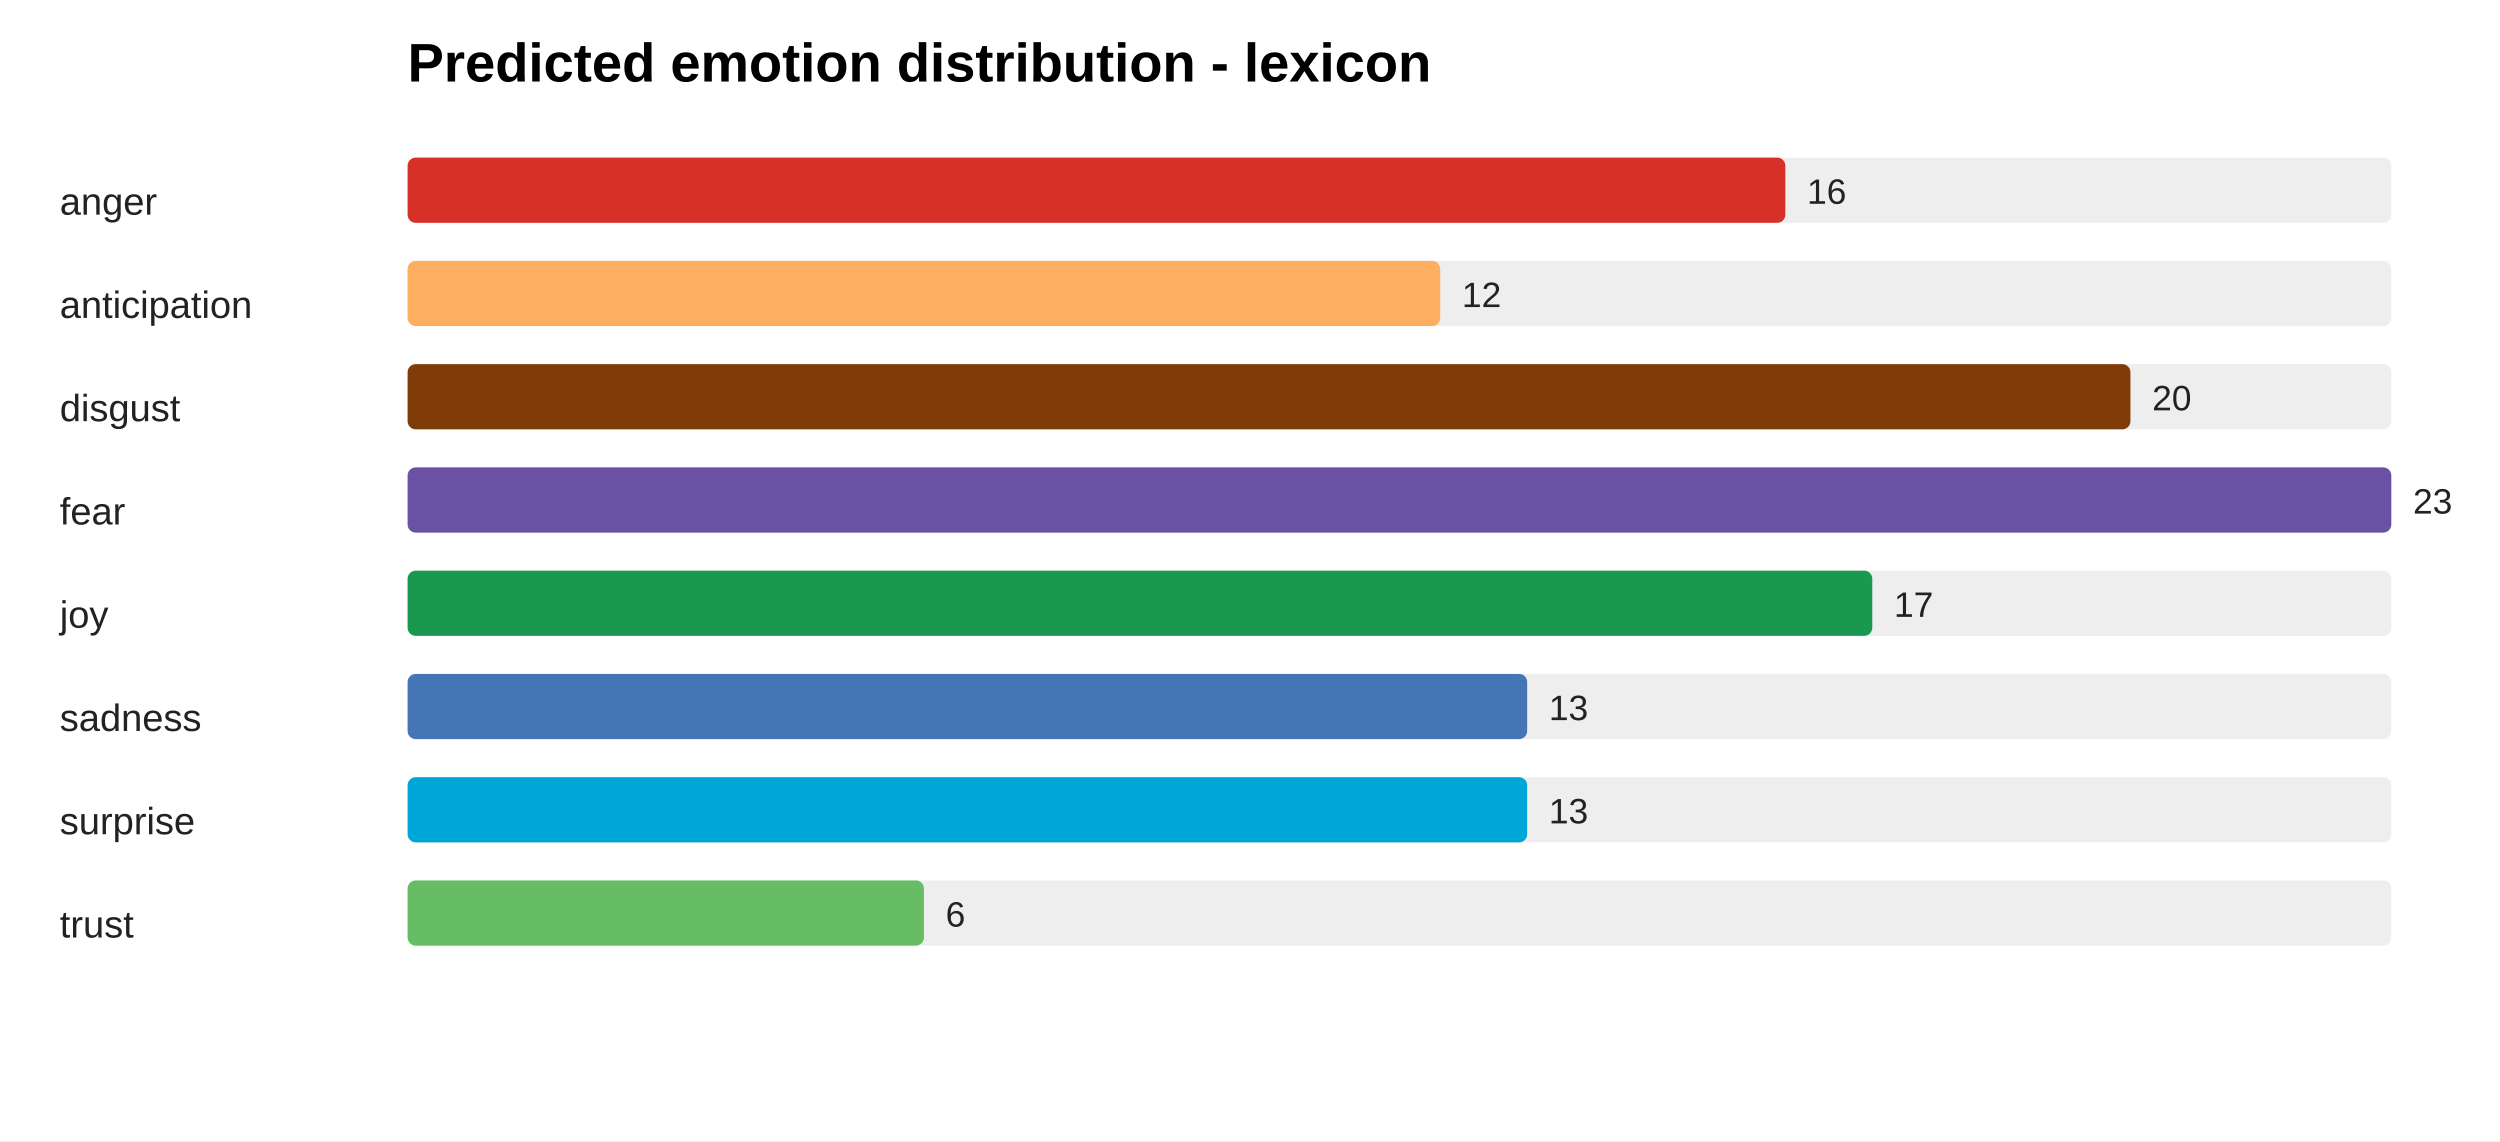
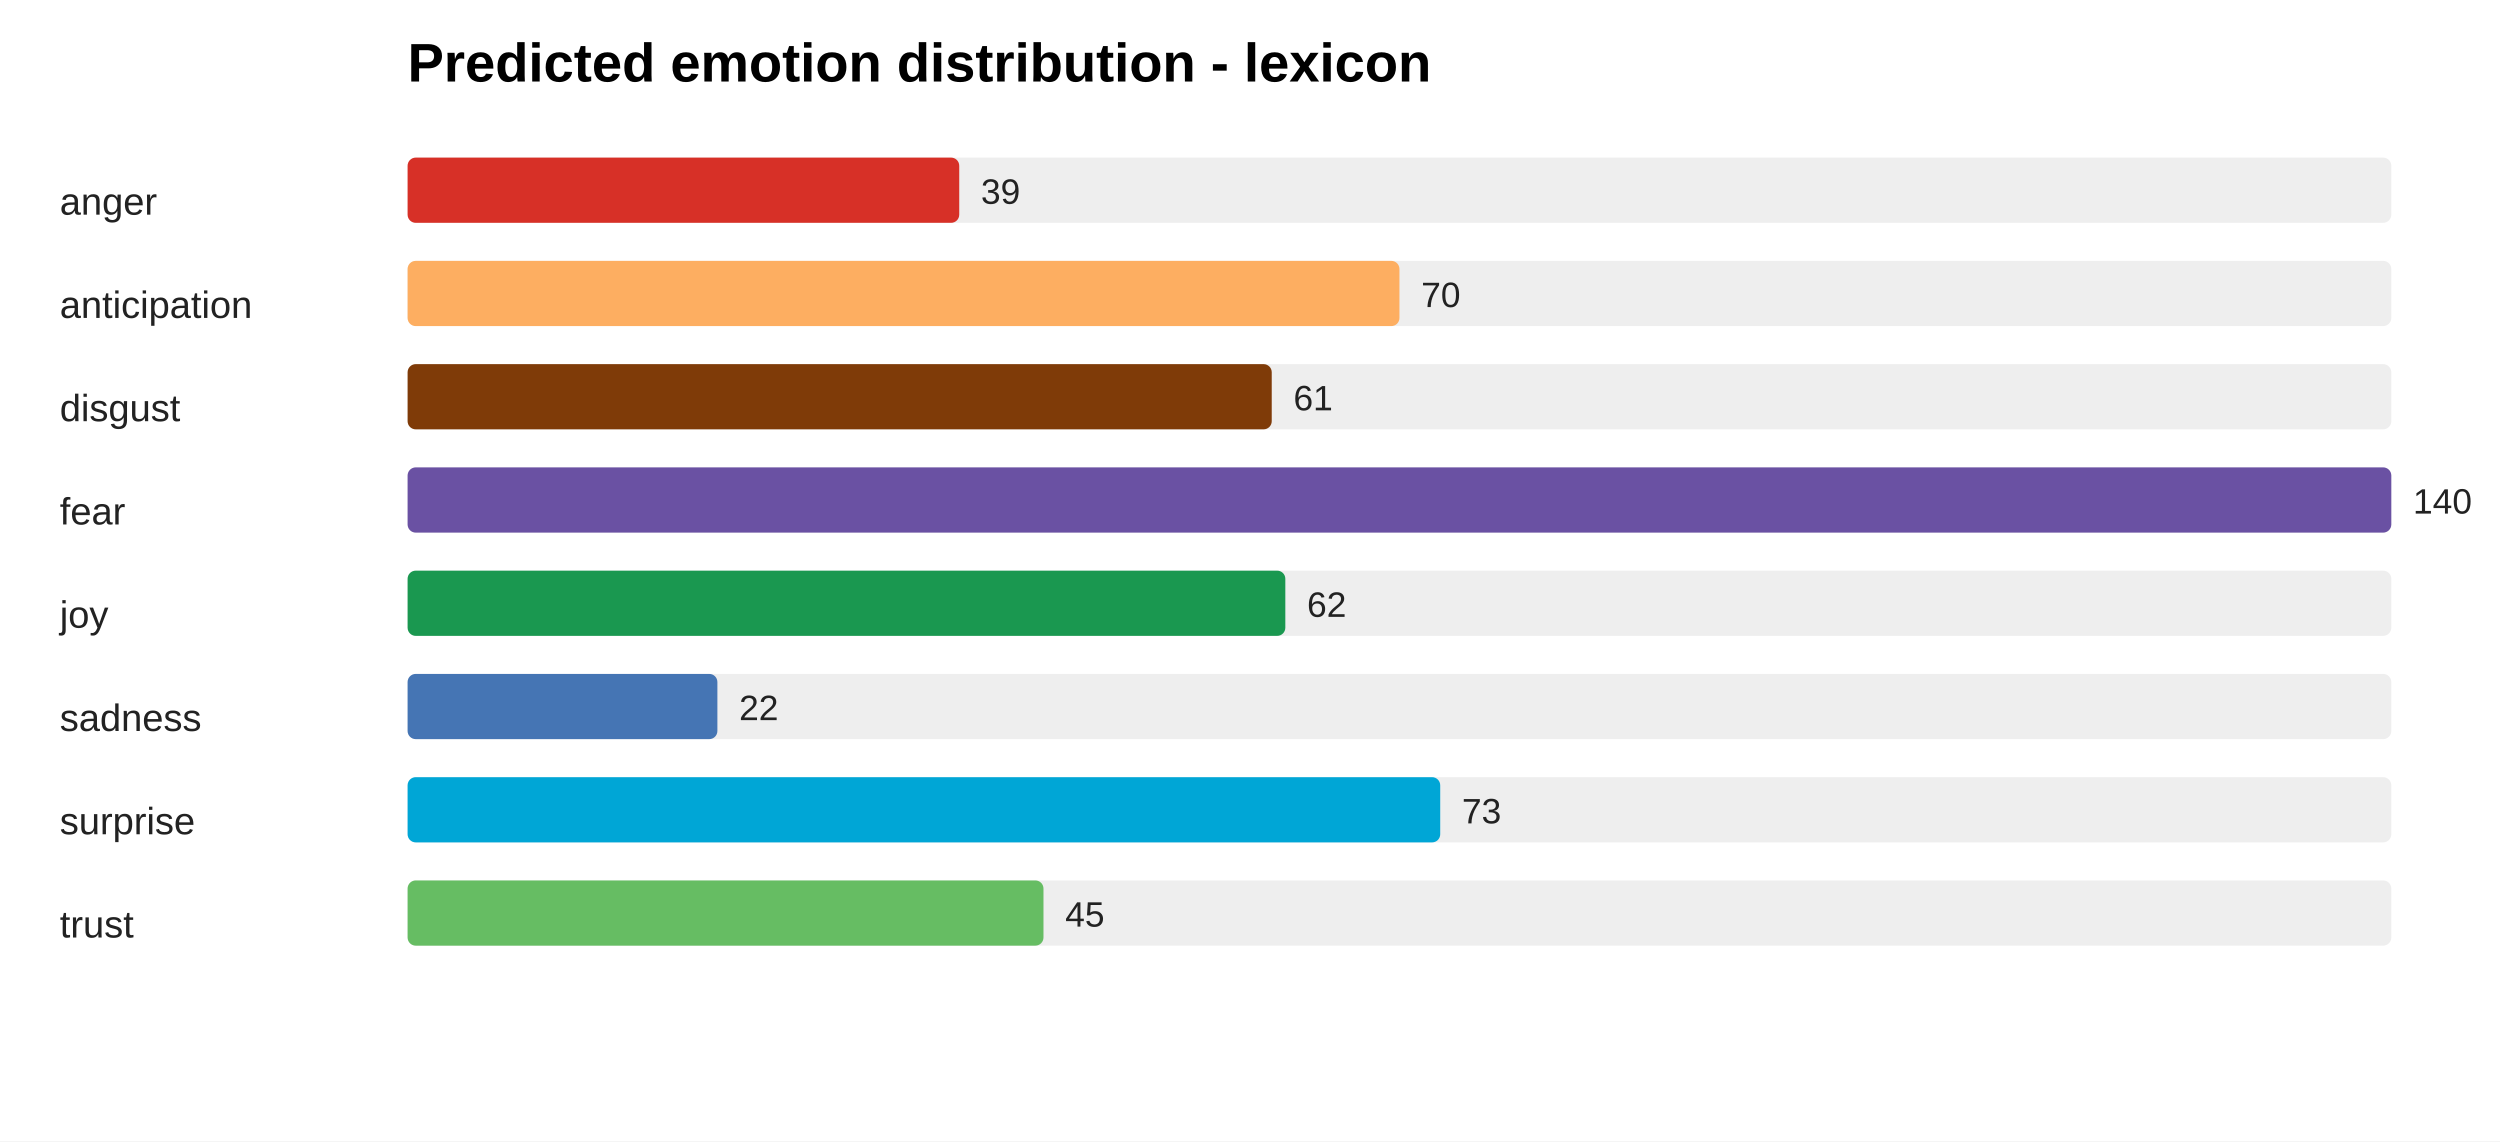
<svg xmlns="http://www.w3.org/2000/svg" width="920" height="420" viewBox="0 0 920 420">
  <rect width="100%" height="100%" fill="#ffffff" />
  <text x="150" y="30" font-family="Arial, sans-serif" font-size="20" font-weight="700">Predicted emotion distribution - lexicon</text>
  <text x="22" y="79" font-family="Arial, sans-serif" font-size="14" fill="#222">anger</text>
  <rect x="150" y="58" width="730" height="24" rx="3" fill="#eeeeee" />
-   <rect x="150" y="58" width="507" height="24" rx="3" fill="#d73027" />
-   <text x="665" y="75" font-family="Arial, sans-serif" font-size="13" fill="#222">16</text>
+   <rect x="150" y="58" width="203" height="24" rx="3" fill="#d73027" />
+   <text x="361" y="75" font-family="Arial, sans-serif" font-size="13" fill="#222">39</text>
  <text x="22" y="117" font-family="Arial, sans-serif" font-size="14" fill="#222">anticipation</text>
  <rect x="150" y="96" width="730" height="24" rx="3" fill="#eeeeee" />
-   <rect x="150" y="96" width="380" height="24" rx="3" fill="#fdae61" />
-   <text x="538" y="113" font-family="Arial, sans-serif" font-size="13" fill="#222">12</text>
+   <rect x="150" y="96" width="365" height="24" rx="3" fill="#fdae61" />
+   <text x="523" y="113" font-family="Arial, sans-serif" font-size="13" fill="#222">70</text>
  <text x="22" y="155" font-family="Arial, sans-serif" font-size="14" fill="#222">disgust</text>
  <rect x="150" y="134" width="730" height="24" rx="3" fill="#eeeeee" />
-   <rect x="150" y="134" width="634" height="24" rx="3" fill="#7f3b08" />
-   <text x="792" y="151" font-family="Arial, sans-serif" font-size="13" fill="#222">20</text>
+   <rect x="150" y="134" width="318" height="24" rx="3" fill="#7f3b08" />
+   <text x="476" y="151" font-family="Arial, sans-serif" font-size="13" fill="#222">61</text>
  <text x="22" y="193" font-family="Arial, sans-serif" font-size="14" fill="#222">fear</text>
  <rect x="150" y="172" width="730" height="24" rx="3" fill="#eeeeee" />
  <rect x="150" y="172" width="730" height="24" rx="3" fill="#6a51a3" />
-   <text x="888" y="189" font-family="Arial, sans-serif" font-size="13" fill="#222">23</text>
+   <text x="888" y="189" font-family="Arial, sans-serif" font-size="13" fill="#222">140</text>
  <text x="22" y="231" font-family="Arial, sans-serif" font-size="14" fill="#222">joy</text>
  <rect x="150" y="210" width="730" height="24" rx="3" fill="#eeeeee" />
-   <rect x="150" y="210" width="539" height="24" rx="3" fill="#1a9850" />
-   <text x="697" y="227" font-family="Arial, sans-serif" font-size="13" fill="#222">17</text>
+   <rect x="150" y="210" width="323" height="24" rx="3" fill="#1a9850" />
+   <text x="481" y="227" font-family="Arial, sans-serif" font-size="13" fill="#222">62</text>
  <text x="22" y="269" font-family="Arial, sans-serif" font-size="14" fill="#222">sadness</text>
  <rect x="150" y="248" width="730" height="24" rx="3" fill="#eeeeee" />
-   <rect x="150" y="248" width="412" height="24" rx="3" fill="#4575b4" />
-   <text x="570" y="265" font-family="Arial, sans-serif" font-size="13" fill="#222">13</text>
+   <rect x="150" y="248" width="114" height="24" rx="3" fill="#4575b4" />
+   <text x="272" y="265" font-family="Arial, sans-serif" font-size="13" fill="#222">22</text>
  <text x="22" y="307" font-family="Arial, sans-serif" font-size="14" fill="#222">surprise</text>
  <rect x="150" y="286" width="730" height="24" rx="3" fill="#eeeeee" />
-   <rect x="150" y="286" width="412" height="24" rx="3" fill="#00a6d6" />
-   <text x="570" y="303" font-family="Arial, sans-serif" font-size="13" fill="#222">13</text>
+   <rect x="150" y="286" width="380" height="24" rx="3" fill="#00a6d6" />
+   <text x="538" y="303" font-family="Arial, sans-serif" font-size="13" fill="#222">73</text>
  <text x="22" y="345" font-family="Arial, sans-serif" font-size="14" fill="#222">trust</text>
  <rect x="150" y="324" width="730" height="24" rx="3" fill="#eeeeee" />
-   <rect x="150" y="324" width="190" height="24" rx="3" fill="#66bd63" />
-   <text x="348" y="341" font-family="Arial, sans-serif" font-size="13" fill="#222">6</text>
+   <rect x="150" y="324" width="234" height="24" rx="3" fill="#66bd63" />
+   <text x="392" y="341" font-family="Arial, sans-serif" font-size="13" fill="#222">45</text>
</svg>
